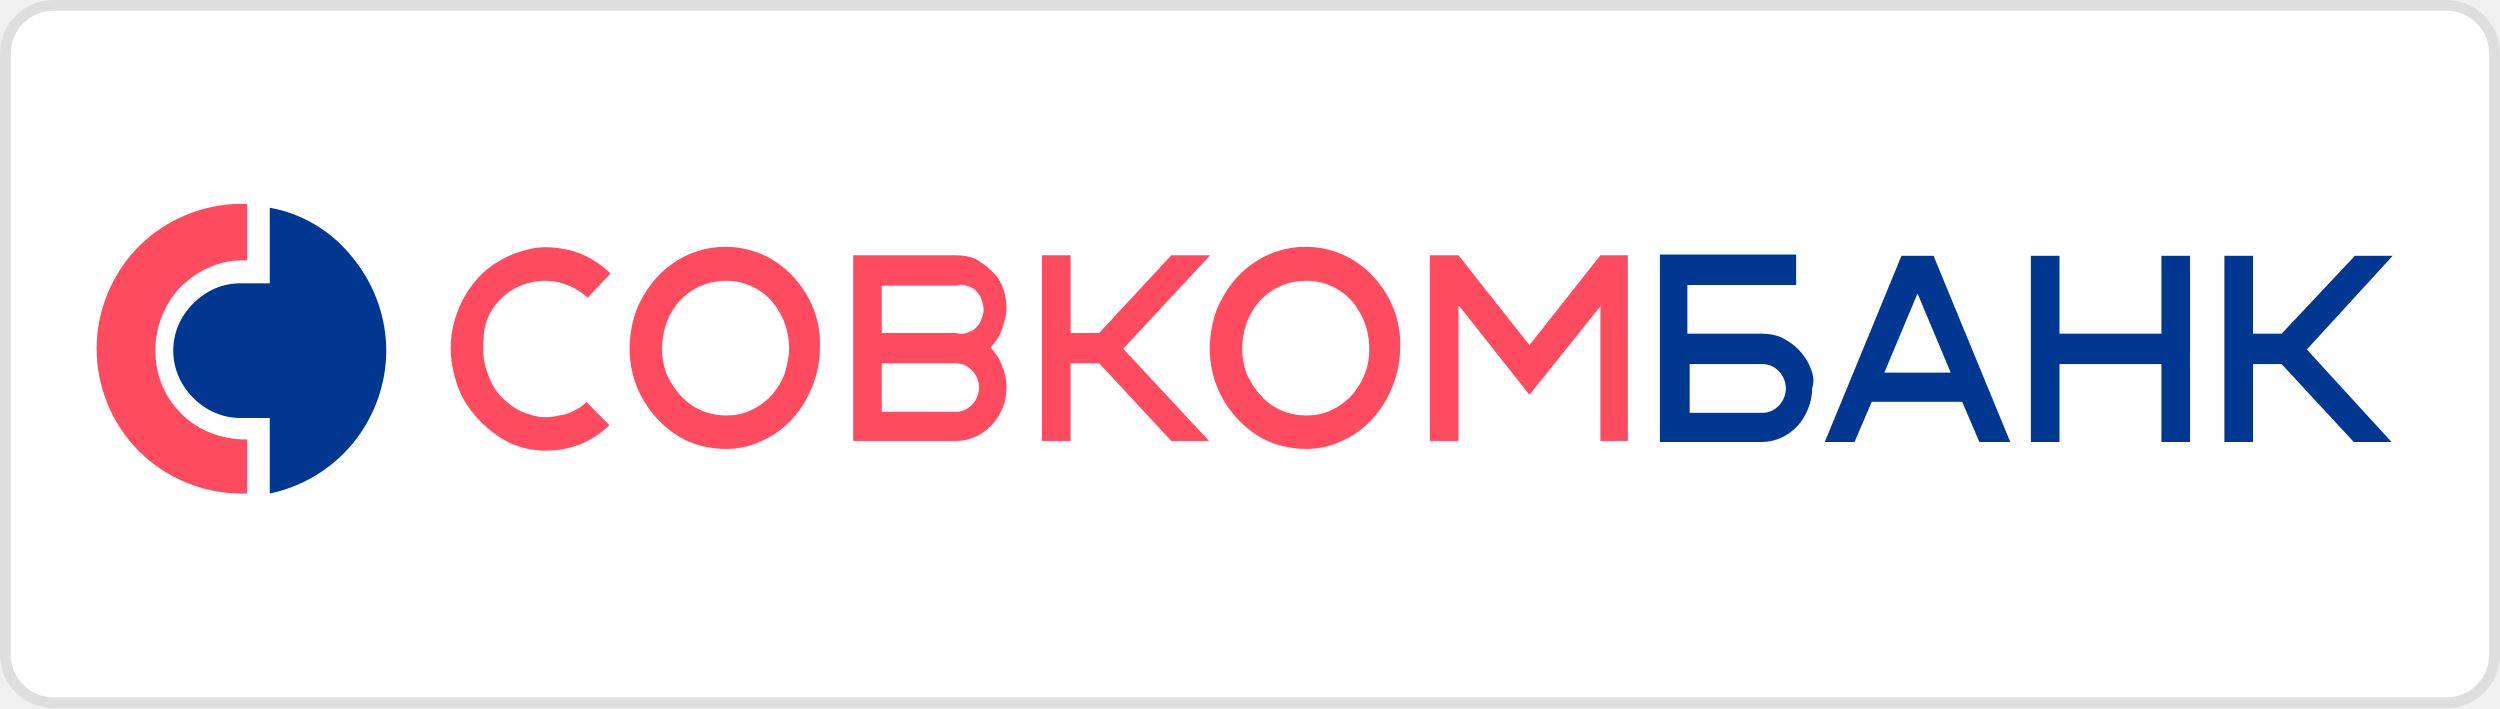
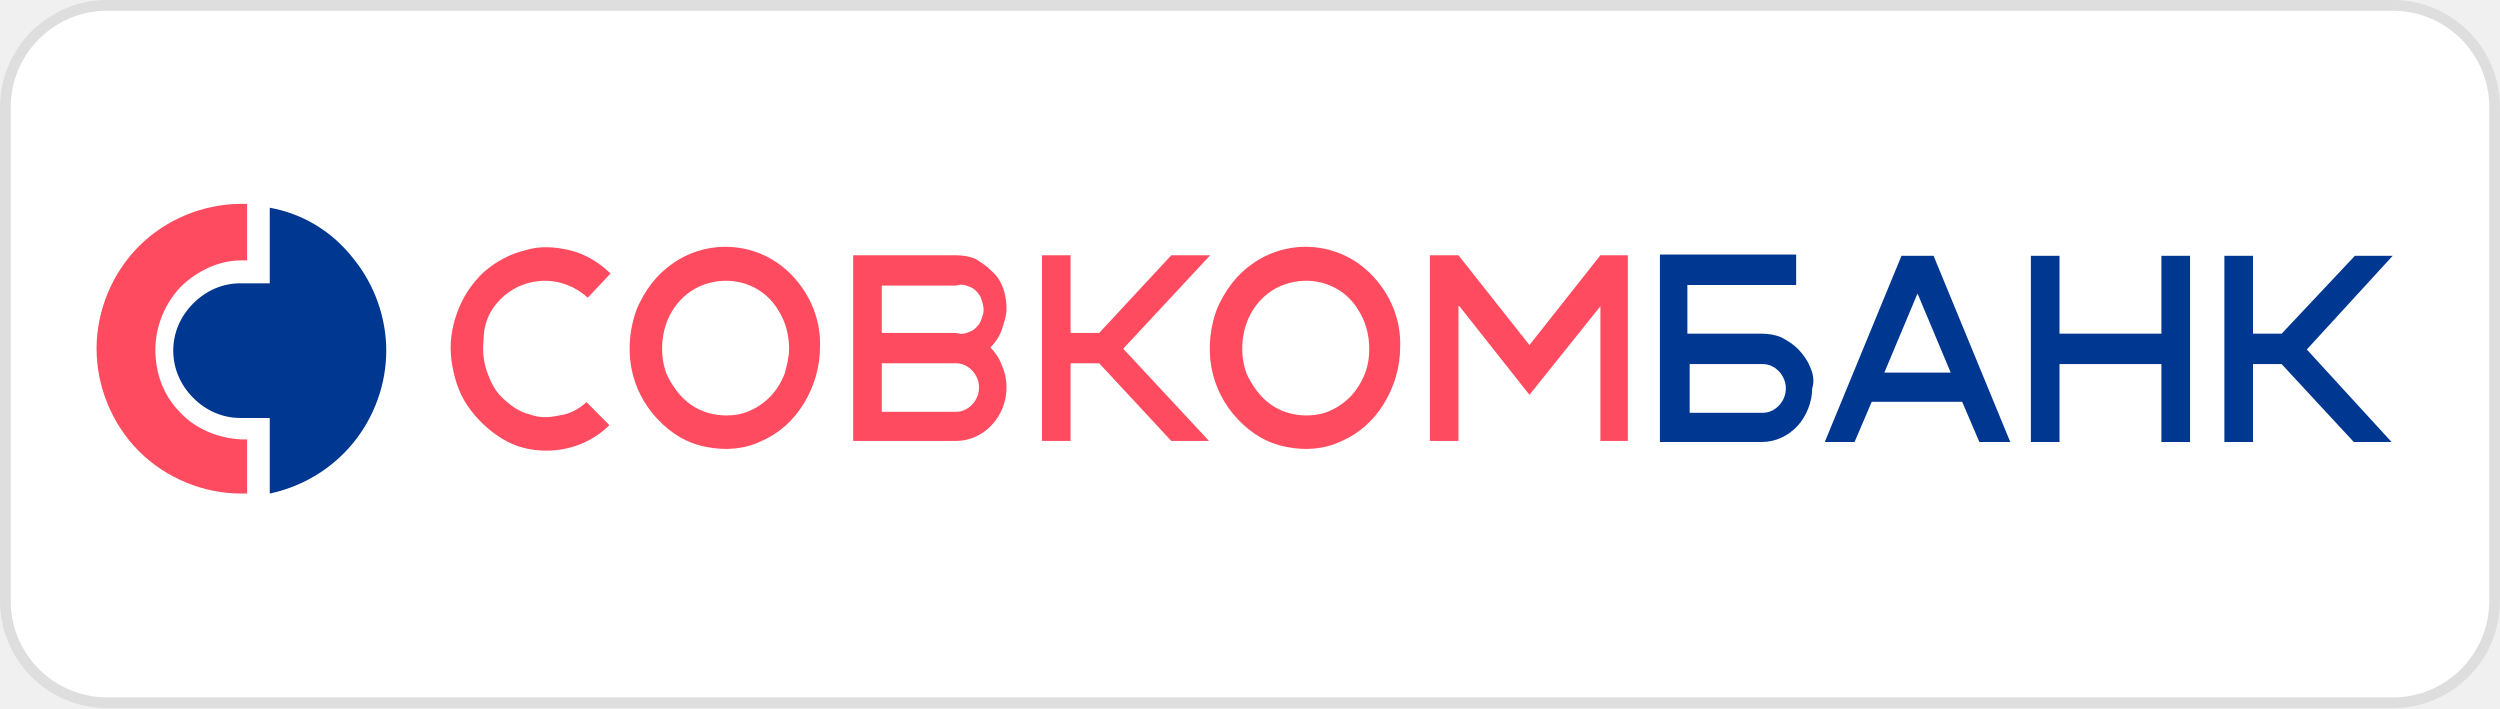
<svg xmlns="http://www.w3.org/2000/svg" width="233" height="66" viewBox="0 0 233 66" fill="none">
-   <rect width="233" height="66" rx="5" fill="white" />
-   <rect x="0.5" y="0.5" width="232" height="65" rx="4.5" stroke="black" stroke-opacity="0.13" />
+   <rect width="233" height="66" rx="10" fill="white" />
+   <rect x="0.5" y="0.5" width="232" height="65" rx="9.5" stroke="black" stroke-opacity="0.13" />
  <path d="M180.207 23.838H177.219L170.07 41.193H172.844L174.445 37.45H182.875L184.476 41.193H187.357L180.207 23.838ZM175.619 34.728L178.713 27.355L181.808 34.728H175.619ZM223 23.838H219.478L212.649 31.098H209.981V23.838H207.313V41.193H209.981V33.934H212.649L219.372 41.193H222.893L214.996 32.572L223 23.838ZM168.682 34.16C168.469 33.593 168.042 33.026 167.615 32.572C167.188 32.119 166.655 31.778 166.014 31.438C165.481 31.211 164.841 31.098 164.2 31.098H157.264V26.561H167.402V23.725H154.703V41.193H164.2C165.481 41.193 166.655 40.626 167.508 39.719C168.362 38.811 168.896 37.45 168.896 36.202C169.109 35.522 169.002 34.841 168.682 34.16ZM165.801 37.79C165.374 38.244 164.841 38.471 164.307 38.471H157.477V33.934H164.307C164.841 33.934 165.374 34.16 165.801 34.614C166.228 35.068 166.441 35.635 166.441 36.202C166.441 36.769 166.228 37.337 165.801 37.79ZM201.444 31.098H191.946V23.838H189.278V41.193H191.946V33.934H201.444V41.193H204.112V23.838H201.444V31.098Z" fill="#003791" />
  <path d="M109.164 23.792L102.445 31.03H99.778V23.792H97.112V41.095H99.778V33.857H102.445L109.164 41.095H112.683L104.684 32.5L112.79 23.792H109.164ZM45.921 28.768C46.454 27.976 47.201 27.298 48.054 26.845C48.907 26.393 49.867 26.167 50.827 26.167C52.213 26.167 53.706 26.732 54.773 27.75L56.906 25.488C55.839 24.47 54.56 23.679 53.173 23.339C51.787 23 50.294 22.887 48.907 23.339C47.521 23.679 46.241 24.357 45.068 25.375C44.001 26.393 43.148 27.637 42.615 29.107C42.082 30.577 41.868 32.048 42.082 33.631C42.295 35.101 42.722 36.571 43.575 37.816C44.428 39.059 45.495 40.077 46.774 40.869C48.054 41.661 49.441 42 50.934 42C53.066 42 55.2 41.208 56.799 39.625L54.666 37.476C53.92 38.155 53.066 38.607 52.107 38.72C51.147 38.946 50.187 38.946 49.334 38.607C48.374 38.381 47.627 37.816 46.881 37.137C46.134 36.458 45.708 35.554 45.388 34.649C45.068 33.744 44.961 32.726 45.068 31.708C45.068 30.577 45.388 29.559 45.921 28.768ZM73.863 25.714C72.157 23.905 69.917 23 67.571 23C65.864 23 64.051 23.566 62.665 24.583C61.172 25.601 60.105 27.071 59.359 28.768C58.719 30.464 58.506 32.387 58.825 34.196C59.145 36.006 59.999 37.702 61.279 39.059C62.558 40.417 64.051 41.321 65.864 41.661C67.571 42 69.384 41.887 70.984 41.095C72.583 40.417 73.97 39.173 74.93 37.589C75.889 36.006 76.422 34.196 76.422 32.387C76.529 29.899 75.569 27.524 73.863 25.714ZM73.116 34.875C72.796 35.667 72.37 36.345 71.837 36.911C71.303 37.476 70.663 37.929 69.917 38.268C69.17 38.607 68.424 38.72 67.677 38.72C66.504 38.72 65.331 38.381 64.371 37.702C63.411 37.024 62.665 36.006 62.132 34.875C61.705 33.744 61.598 32.5 61.812 31.256C62.025 30.012 62.558 28.881 63.411 27.976C64.265 27.071 65.331 26.506 66.504 26.28C67.677 26.054 68.85 26.167 69.917 26.619C70.984 27.071 71.943 27.863 72.583 28.994C73.223 30.012 73.543 31.256 73.543 32.5C73.543 33.292 73.33 34.083 73.116 34.875Z" fill="#FF4B5F" />
  <path d="M127.934 25.714C126.227 23.905 123.988 23 121.641 23C119.935 23 118.122 23.566 116.736 24.583C115.243 25.601 114.176 27.071 113.43 28.768C112.79 30.464 112.576 32.387 112.896 34.196C113.216 36.006 114.069 37.702 115.349 39.059C116.629 40.417 118.122 41.321 119.935 41.661C121.641 42 123.454 41.887 125.054 41.095C126.654 40.417 128.04 39.173 129 37.589C129.96 36.006 130.493 34.196 130.493 32.387C130.6 29.899 129.64 27.524 127.934 25.714ZM127.187 34.875C126.867 35.667 126.441 36.345 125.907 36.911C125.374 37.476 124.734 37.929 123.988 38.268C123.241 38.607 122.495 38.72 121.748 38.72C120.575 38.72 119.402 38.381 118.442 37.702C117.482 37.024 116.736 36.006 116.202 34.875C115.776 33.744 115.669 32.5 115.882 31.256C116.096 30.012 116.629 28.881 117.482 27.976C118.335 27.071 119.402 26.506 120.575 26.28C121.748 26.054 122.921 26.167 123.988 26.619C125.054 27.071 126.014 27.863 126.654 28.994C127.294 30.012 127.614 31.256 127.614 32.5C127.614 33.292 127.507 34.083 127.187 34.875ZM149.157 23.792L142.545 32.161L135.932 23.792H133.266V41.095H135.932V28.429L142.545 36.798L149.157 28.542V41.095H151.716V23.792H149.157ZM92.313 32.387C92.74 31.934 93.166 31.369 93.38 30.691C93.593 30.012 93.806 29.446 93.806 28.768C93.806 28.089 93.7 27.411 93.486 26.845C93.273 26.28 92.953 25.714 92.42 25.262C91.993 24.809 91.46 24.47 90.927 24.131C90.394 23.905 89.754 23.792 89.114 23.792H79.515V41.095H89.114C90.394 41.095 91.567 40.53 92.42 39.625C93.273 38.72 93.806 37.476 93.806 36.119C93.806 35.441 93.7 34.762 93.38 34.083C93.166 33.405 92.74 32.839 92.313 32.387ZM90.607 37.702C90.18 38.155 89.647 38.381 89.114 38.381H82.181V33.857H89.114C89.647 33.857 90.18 34.083 90.607 34.536C91.033 34.988 91.247 35.554 91.247 36.119C91.247 36.684 91.033 37.25 90.607 37.702ZM91.46 29.786C91.353 30.125 91.14 30.351 90.927 30.577C90.713 30.804 90.394 30.917 90.073 31.03C89.754 31.143 89.434 31.143 89.114 31.03H82.181V26.619H89.114C89.434 26.506 89.754 26.506 90.073 26.619C90.394 26.732 90.713 26.845 90.927 27.071C91.14 27.298 91.353 27.524 91.46 27.863C91.567 28.202 91.673 28.542 91.673 28.881C91.673 29.22 91.567 29.446 91.46 29.786Z" fill="#FF4B5F" />
  <path d="M25.141 19.36V26.405H22.399C20.754 26.405 19.218 27.066 18.012 28.277C16.805 29.488 16.147 31.029 16.147 32.68C16.147 34.331 16.805 35.872 18.012 37.083C19.218 38.294 20.754 38.955 22.399 38.955H25.141V46C28.212 45.34 30.954 43.688 32.929 41.266C34.903 38.845 36 35.762 36 32.68C36 29.598 34.903 26.515 32.929 24.093C30.954 21.562 28.212 19.91 25.141 19.36Z" fill="#003791" />
  <path d="M12.946 22.951C10.425 25.476 9 28.988 9 32.5C9 36.012 10.425 39.524 12.946 42.049C15.467 44.573 18.975 46 22.483 46H23.031V40.951H22.483C20.291 40.842 18.208 39.963 16.783 38.427C15.248 36.89 14.481 34.805 14.481 32.61C14.481 30.415 15.358 28.329 16.783 26.793C18.317 25.256 20.4 24.268 22.483 24.268H23.031V19H22.483C18.975 19 15.467 20.427 12.946 22.951Z" fill="#FF4B5F" />
</svg>
